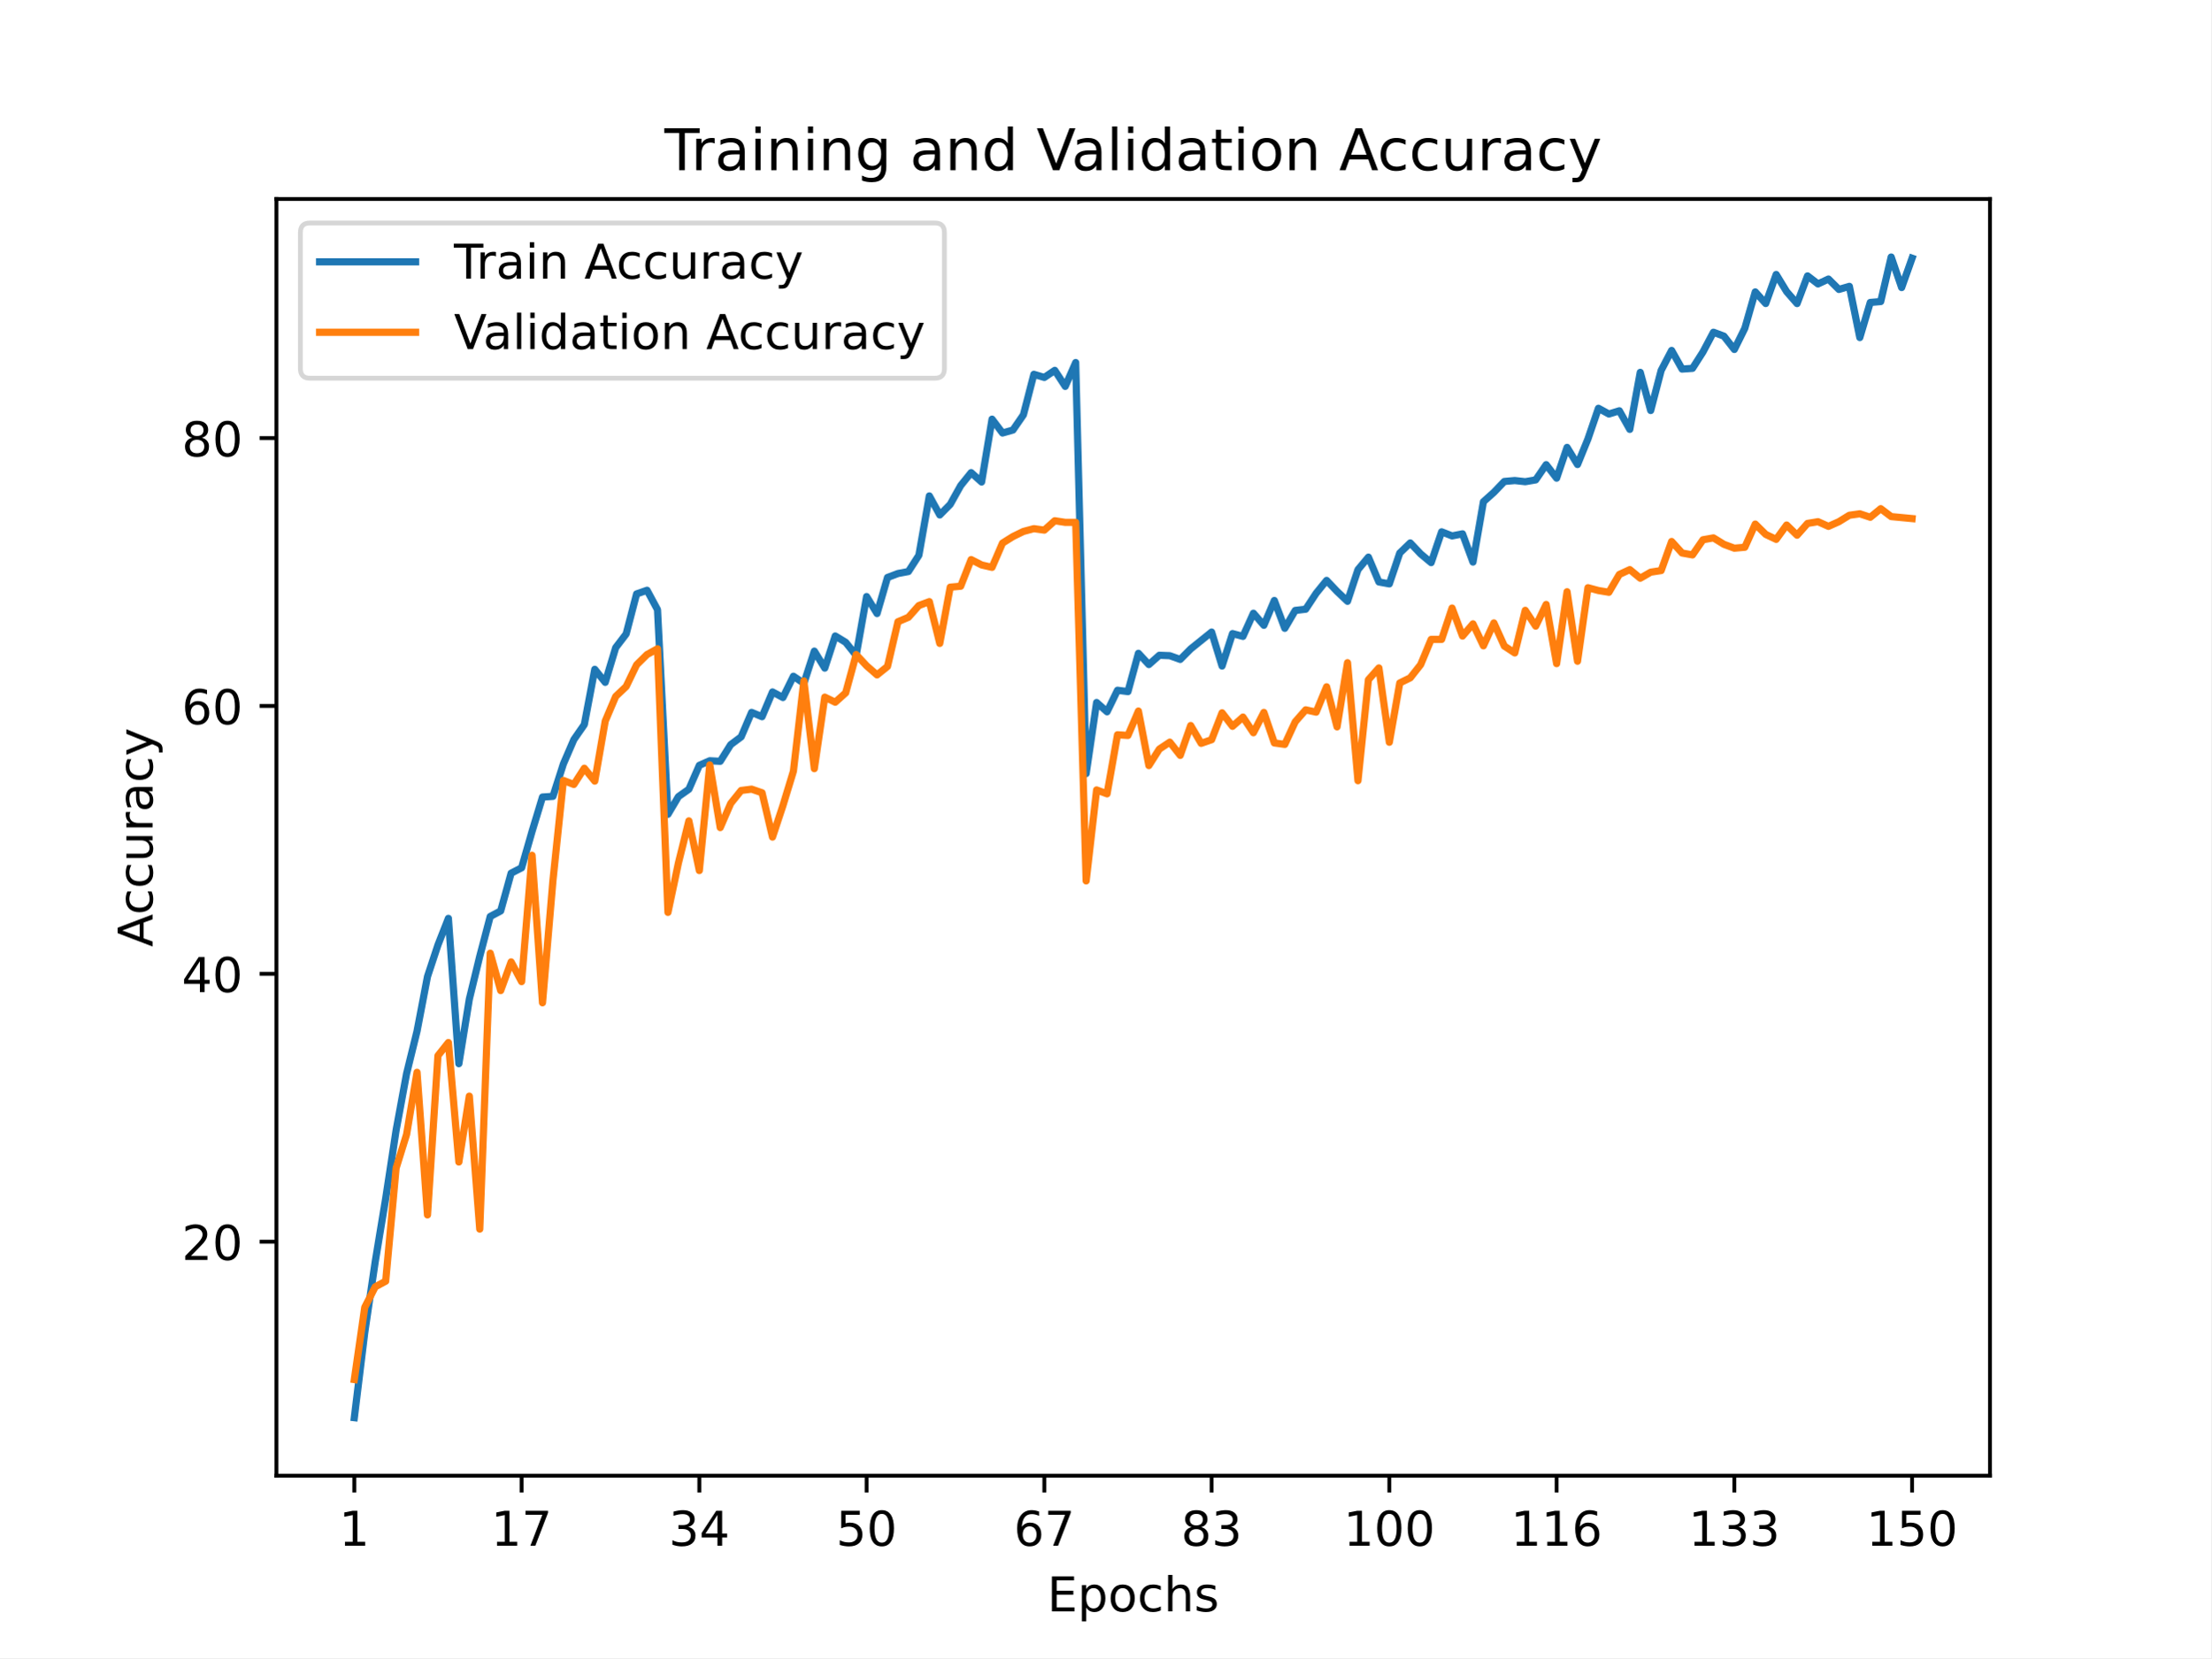
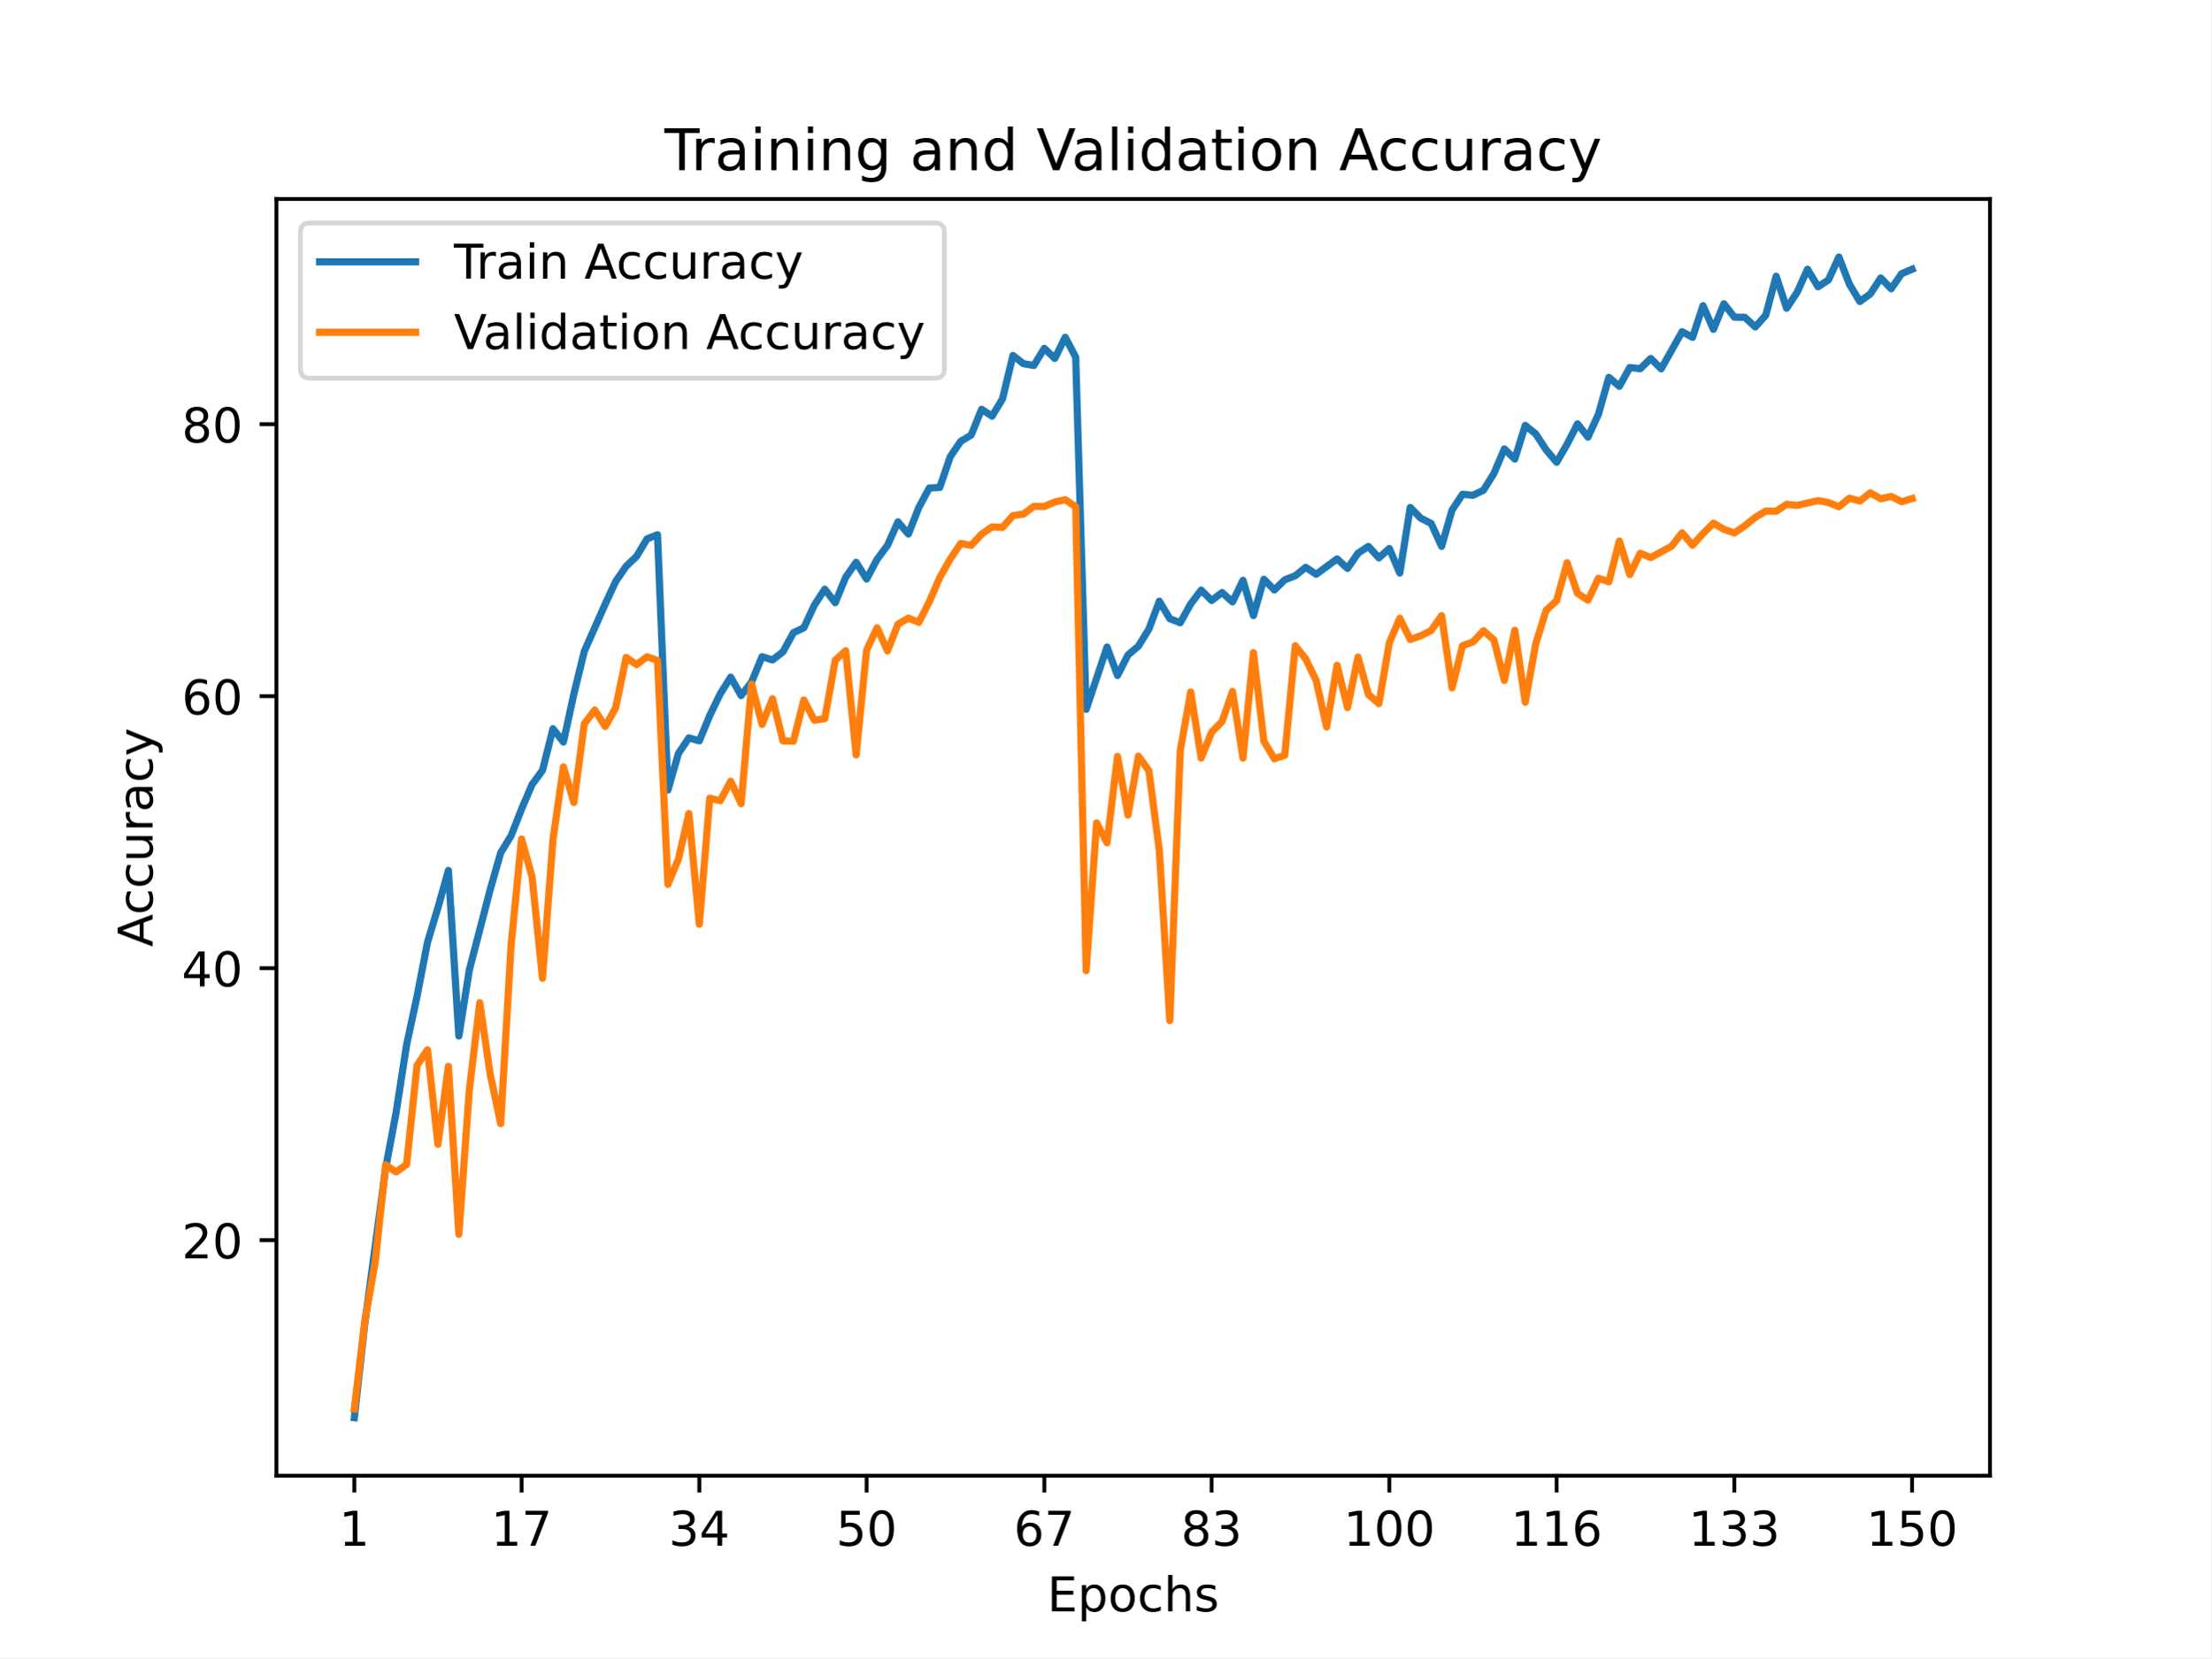
<svg xmlns="http://www.w3.org/2000/svg" xmlns:xlink="http://www.w3.org/1999/xlink" height="345.6pt" version="1.1" viewBox="0 0 460.8 345.6" width="460.8pt">
  <defs>
    <style type="text/css">*{stroke-linecap:butt;stroke-linejoin:round;}</style>
  </defs>
  <g id="figure_1">
    <g id="patch_1">
      <path d="M 0 345.6  L 460.8 345.6  L 460.8 0  L 0 0  z " style="fill:#ffffff;" />
    </g>
    <g id="axes_1">
      <g id="patch_2">
        <path d="M 57.6 307.584  L 414.72 307.584  L 414.72 41.472  L 57.6 41.472  z " style="fill:#ffffff;" />
      </g>
      <g id="matplotlib.axis_1">
        <g id="xtick_1">
          <g id="line2d_1">
            <defs>
-               <path d="M 0 0  L 0 3.5  " id="m495312c19a" style="stroke:#000000;stroke-width:0.8;" />
+               <path d="M 0 0  L 0 3.5  " id="me4def66bb8" style="stroke:#000000;stroke-width:0.8;" />
            </defs>
            <g>
-               <use style="stroke:#000000;stroke-width:0.8;" x="73.833" xlink:href="#m495312c19a" y="307.584" />
+               <use style="stroke:#000000;stroke-width:0.8;" x="73.833" xlink:href="#me4def66bb8" y="307.584" />
            </g>
          </g>
          <g id="text_1">
            <g transform="translate(70.65148 322.1824)scale(0.1 -0.1)">
              <defs>
                <path d="M 794 531  L 1825 531  L 1825 4091  L 703 3866  L 703 4441  L 1819 4666  L 2450 4666  L 2450 531  L 3481 531  L 3481 0  L 794 0  L 794 531  z " id="DejaVuSans-31" transform="scale(0.015625)" />
              </defs>
              <use xlink:href="#DejaVuSans-31" />
            </g>
          </g>
        </g>
        <g id="xtick_2">
          <g id="line2d_2">
            <g>
-               <use style="stroke:#000000;stroke-width:0.8;" x="108.695" xlink:href="#m495312c19a" y="307.584" />
+               <use style="stroke:#000000;stroke-width:0.8;" x="108.695" xlink:href="#me4def66bb8" y="307.584" />
            </g>
          </g>
          <g id="text_2">
            <g transform="translate(102.3325 322.1824)scale(0.1 -0.1)">
              <defs>
                <path d="M 525 4666  L 3525 4666  L 3525 4397  L 1831 0  L 1172 0  L 2766 4134  L 525 4134  L 525 4666  z " id="DejaVuSans-37" transform="scale(0.015625)" />
              </defs>
              <use xlink:href="#DejaVuSans-31" />
              <use x="63.623" xlink:href="#DejaVuSans-37" />
            </g>
          </g>
        </g>
        <g id="xtick_3">
          <g id="line2d_3">
            <g>
-               <use style="stroke:#000000;stroke-width:0.8;" x="145.736" xlink:href="#m495312c19a" y="307.584" />
+               <use style="stroke:#000000;stroke-width:0.8;" x="145.736" xlink:href="#me4def66bb8" y="307.584" />
            </g>
          </g>
          <g id="text_3">
            <g transform="translate(139.3736 322.1824)scale(0.1 -0.1)">
              <defs>
                <path d="M 2597 2516  Q 3050 2419 3304 2112  Q 3559 1806 3559 1356  Q 3559 666 3084 287  Q 2609 -91 1734 -91  Q 1441 -91 1130 -33  Q 819 25 488 141  L 488 750  Q 750 597 1062 519  Q 1375 441 1716 441  Q 2309 441 2620 675  Q 2931 909 2931 1356  Q 2931 1769 2642 2001  Q 2353 2234 1838 2234  L 1294 2234  L 1294 2753  L 1863 2753  Q 2328 2753 2575 2939  Q 2822 3125 2822 3475  Q 2822 3834 2567 4026  Q 2313 4219 1838 4219  Q 1578 4219 1281 4162  Q 984 4106 628 3988  L 628 4550  Q 988 4650 1302 4700  Q 1616 4750 1894 4750  Q 2613 4750 3031 4423  Q 3450 4097 3450 3541  Q 3450 3153 3228 2886  Q 3006 2619 2597 2516  z " id="DejaVuSans-33" transform="scale(0.015625)" />
                <path d="M 2419 4116  L 825 1625  L 2419 1625  L 2419 4116  z M 2253 4666  L 3047 4666  L 3047 1625  L 3713 1625  L 3713 1100  L 3047 1100  L 3047 0  L 2419 0  L 2419 1100  L 313 1100  L 313 1709  L 2253 4666  z " id="DejaVuSans-34" transform="scale(0.015625)" />
              </defs>
              <use xlink:href="#DejaVuSans-33" />
              <use x="63.623" xlink:href="#DejaVuSans-34" />
            </g>
          </g>
        </g>
        <g id="xtick_4">
          <g id="line2d_4">
            <g>
-               <use style="stroke:#000000;stroke-width:0.8;" x="180.598" xlink:href="#m495312c19a" y="307.584" />
+               <use style="stroke:#000000;stroke-width:0.8;" x="180.598" xlink:href="#me4def66bb8" y="307.584" />
            </g>
          </g>
          <g id="text_4">
            <g transform="translate(174.2358 322.1824)scale(0.1 -0.1)">
              <defs>
                <path d="M 691 4666  L 3169 4666  L 3169 4134  L 1269 4134  L 1269 2991  Q 1406 3038 1543 3061  Q 1681 3084 1819 3084  Q 2600 3084 3056 2656  Q 3513 2228 3513 1497  Q 3513 744 3044 326  Q 2575 -91 1722 -91  Q 1428 -91 1123 -41  Q 819 9 494 109  L 494 744  Q 775 591 1075 516  Q 1375 441 1709 441  Q 2250 441 2565 725  Q 2881 1009 2881 1497  Q 2881 1984 2565 2268  Q 2250 2553 1709 2553  Q 1456 2553 1204 2497  Q 953 2441 691 2322  L 691 4666  z " id="DejaVuSans-35" transform="scale(0.015625)" />
                <path d="M 2034 4250  Q 1547 4250 1301 3770  Q 1056 3291 1056 2328  Q 1056 1369 1301 889  Q 1547 409 2034 409  Q 2525 409 2770 889  Q 3016 1369 3016 2328  Q 3016 3291 2770 3770  Q 2525 4250 2034 4250  z M 2034 4750  Q 2819 4750 3233 4129  Q 3647 3509 3647 2328  Q 3647 1150 3233 529  Q 2819 -91 2034 -91  Q 1250 -91 836 529  Q 422 1150 422 2328  Q 422 3509 836 4129  Q 1250 4750 2034 4750  z " id="DejaVuSans-30" transform="scale(0.015625)" />
              </defs>
              <use xlink:href="#DejaVuSans-35" />
              <use x="63.623" xlink:href="#DejaVuSans-30" />
            </g>
          </g>
        </g>
        <g id="xtick_5">
          <g id="line2d_5">
            <g>
-               <use style="stroke:#000000;stroke-width:0.8;" x="217.639" xlink:href="#m495312c19a" y="307.584" />
+               <use style="stroke:#000000;stroke-width:0.8;" x="217.639" xlink:href="#me4def66bb8" y="307.584" />
            </g>
          </g>
          <g id="text_5">
            <g transform="translate(211.2769 322.1824)scale(0.1 -0.1)">
              <defs>
                <path d="M 2113 2584  Q 1688 2584 1439 2293  Q 1191 2003 1191 1497  Q 1191 994 1439 701  Q 1688 409 2113 409  Q 2538 409 2786 701  Q 3034 994 3034 1497  Q 3034 2003 2786 2293  Q 2538 2584 2113 2584  z M 3366 4563  L 3366 3988  Q 3128 4100 2886 4159  Q 2644 4219 2406 4219  Q 1781 4219 1451 3797  Q 1122 3375 1075 2522  Q 1259 2794 1537 2939  Q 1816 3084 2150 3084  Q 2853 3084 3261 2657  Q 3669 2231 3669 1497  Q 3669 778 3244 343  Q 2819 -91 2113 -91  Q 1303 -91 875 529  Q 447 1150 447 2328  Q 447 3434 972 4092  Q 1497 4750 2381 4750  Q 2619 4750 2861 4703  Q 3103 4656 3366 4563  z " id="DejaVuSans-36" transform="scale(0.015625)" />
              </defs>
              <use xlink:href="#DejaVuSans-36" />
              <use x="63.623" xlink:href="#DejaVuSans-37" />
            </g>
          </g>
        </g>
        <g id="xtick_6">
          <g id="line2d_6">
            <g>
-               <use style="stroke:#000000;stroke-width:0.8;" x="252.502" xlink:href="#m495312c19a" y="307.584" />
+               <use style="stroke:#000000;stroke-width:0.8;" x="252.502" xlink:href="#me4def66bb8" y="307.584" />
            </g>
          </g>
          <g id="text_6">
            <g transform="translate(246.1392 322.1824)scale(0.1 -0.1)">
              <defs>
                <path d="M 2034 2216  Q 1584 2216 1326 1975  Q 1069 1734 1069 1313  Q 1069 891 1326 650  Q 1584 409 2034 409  Q 2484 409 2743 651  Q 3003 894 3003 1313  Q 3003 1734 2745 1975  Q 2488 2216 2034 2216  z M 1403 2484  Q 997 2584 770 2862  Q 544 3141 544 3541  Q 544 4100 942 4425  Q 1341 4750 2034 4750  Q 2731 4750 3128 4425  Q 3525 4100 3525 3541  Q 3525 3141 3298 2862  Q 3072 2584 2669 2484  Q 3125 2378 3379 2068  Q 3634 1759 3634 1313  Q 3634 634 3220 271  Q 2806 -91 2034 -91  Q 1263 -91 848 271  Q 434 634 434 1313  Q 434 1759 690 2068  Q 947 2378 1403 2484  z M 1172 3481  Q 1172 3119 1398 2916  Q 1625 2713 2034 2713  Q 2441 2713 2670 2916  Q 2900 3119 2900 3481  Q 2900 3844 2670 4047  Q 2441 4250 2034 4250  Q 1625 4250 1398 4047  Q 1172 3844 1172 3481  z " id="DejaVuSans-38" transform="scale(0.015625)" />
              </defs>
              <use xlink:href="#DejaVuSans-38" />
              <use x="63.623" xlink:href="#DejaVuSans-33" />
            </g>
          </g>
        </g>
        <g id="xtick_7">
          <g id="line2d_7">
            <g>
-               <use style="stroke:#000000;stroke-width:0.8;" x="289.543" xlink:href="#m495312c19a" y="307.584" />
+               <use style="stroke:#000000;stroke-width:0.8;" x="289.543" xlink:href="#me4def66bb8" y="307.584" />
            </g>
          </g>
          <g id="text_7">
            <g transform="translate(279.999 322.1824)scale(0.1 -0.1)">
              <use xlink:href="#DejaVuSans-31" />
              <use x="63.623" xlink:href="#DejaVuSans-30" />
              <use x="127.246" xlink:href="#DejaVuSans-30" />
            </g>
          </g>
        </g>
        <g id="xtick_8">
          <g id="line2d_8">
            <g>
-               <use style="stroke:#000000;stroke-width:0.8;" x="324.405" xlink:href="#m495312c19a" y="307.584" />
+               <use style="stroke:#000000;stroke-width:0.8;" x="324.405" xlink:href="#me4def66bb8" y="307.584" />
            </g>
          </g>
          <g id="text_8">
            <g transform="translate(314.8613 322.1824)scale(0.1 -0.1)">
              <use xlink:href="#DejaVuSans-31" />
              <use x="63.623" xlink:href="#DejaVuSans-31" />
              <use x="127.246" xlink:href="#DejaVuSans-36" />
            </g>
          </g>
        </g>
        <g id="xtick_9">
          <g id="line2d_9">
            <g>
-               <use style="stroke:#000000;stroke-width:0.8;" x="361.446" xlink:href="#m495312c19a" y="307.584" />
+               <use style="stroke:#000000;stroke-width:0.8;" x="361.446" xlink:href="#me4def66bb8" y="307.584" />
            </g>
          </g>
          <g id="text_9">
            <g transform="translate(351.9024 322.1824)scale(0.1 -0.1)">
              <use xlink:href="#DejaVuSans-31" />
              <use x="63.623" xlink:href="#DejaVuSans-33" />
              <use x="127.246" xlink:href="#DejaVuSans-33" />
            </g>
          </g>
        </g>
        <g id="xtick_10">
          <g id="line2d_10">
            <g>
-               <use style="stroke:#000000;stroke-width:0.8;" x="398.487" xlink:href="#m495312c19a" y="307.584" />
+               <use style="stroke:#000000;stroke-width:0.8;" x="398.487" xlink:href="#me4def66bb8" y="307.584" />
            </g>
          </g>
          <g id="text_10">
            <g transform="translate(388.9435 322.1824)scale(0.1 -0.1)">
              <use xlink:href="#DejaVuSans-31" />
              <use x="63.623" xlink:href="#DejaVuSans-35" />
              <use x="127.246" xlink:href="#DejaVuSans-30" />
            </g>
          </g>
        </g>
        <g id="text_11">
          <g transform="translate(218.2444 335.8606)scale(0.1 -0.1)">
            <defs>
              <path d="M 628 4666  L 3578 4666  L 3578 4134  L 1259 4134  L 1259 2753  L 3481 2753  L 3481 2222  L 1259 2222  L 1259 531  L 3634 531  L 3634 0  L 628 0  L 628 4666  z " id="DejaVuSans-45" transform="scale(0.015625)" />
              <path d="M 1159 525  L 1159 -1331  L 581 -1331  L 581 3500  L 1159 3500  L 1159 2969  Q 1341 3281 1617 3432  Q 1894 3584 2278 3584  Q 2916 3584 3314 3078  Q 3713 2572 3713 1747  Q 3713 922 3314 415  Q 2916 -91 2278 -91  Q 1894 -91 1617 61  Q 1341 213 1159 525  z M 3116 1747  Q 3116 2381 2855 2742  Q 2594 3103 2138 3103  Q 1681 3103 1420 2742  Q 1159 2381 1159 1747  Q 1159 1113 1420 752  Q 1681 391 2138 391  Q 2594 391 2855 752  Q 3116 1113 3116 1747  z " id="DejaVuSans-70" transform="scale(0.015625)" />
              <path d="M 1959 3097  Q 1497 3097 1228 2736  Q 959 2375 959 1747  Q 959 1119 1226 758  Q 1494 397 1959 397  Q 2419 397 2687 759  Q 2956 1122 2956 1747  Q 2956 2369 2687 2733  Q 2419 3097 1959 3097  z M 1959 3584  Q 2709 3584 3137 3096  Q 3566 2609 3566 1747  Q 3566 888 3137 398  Q 2709 -91 1959 -91  Q 1206 -91 779 398  Q 353 888 353 1747  Q 353 2609 779 3096  Q 1206 3584 1959 3584  z " id="DejaVuSans-6f" transform="scale(0.015625)" />
              <path d="M 3122 3366  L 3122 2828  Q 2878 2963 2633 3030  Q 2388 3097 2138 3097  Q 1578 3097 1268 2742  Q 959 2388 959 1747  Q 959 1106 1268 751  Q 1578 397 2138 397  Q 2388 397 2633 464  Q 2878 531 3122 666  L 3122 134  Q 2881 22 2623 -34  Q 2366 -91 2075 -91  Q 1284 -91 818 406  Q 353 903 353 1747  Q 353 2603 823 3093  Q 1294 3584 2113 3584  Q 2378 3584 2631 3529  Q 2884 3475 3122 3366  z " id="DejaVuSans-63" transform="scale(0.015625)" />
              <path d="M 3513 2113  L 3513 0  L 2938 0  L 2938 2094  Q 2938 2591 2744 2837  Q 2550 3084 2163 3084  Q 1697 3084 1428 2787  Q 1159 2491 1159 1978  L 1159 0  L 581 0  L 581 4863  L 1159 4863  L 1159 2956  Q 1366 3272 1645 3428  Q 1925 3584 2291 3584  Q 2894 3584 3203 3211  Q 3513 2838 3513 2113  z " id="DejaVuSans-68" transform="scale(0.015625)" />
              <path d="M 2834 3397  L 2834 2853  Q 2591 2978 2328 3040  Q 2066 3103 1784 3103  Q 1356 3103 1142 2972  Q 928 2841 928 2578  Q 928 2378 1081 2264  Q 1234 2150 1697 2047  L 1894 2003  Q 2506 1872 2764 1633  Q 3022 1394 3022 966  Q 3022 478 2636 193  Q 2250 -91 1575 -91  Q 1294 -91 989 -36  Q 684 19 347 128  L 347 722  Q 666 556 975 473  Q 1284 391 1588 391  Q 1994 391 2212 530  Q 2431 669 2431 922  Q 2431 1156 2273 1281  Q 2116 1406 1581 1522  L 1381 1569  Q 847 1681 609 1914  Q 372 2147 372 2553  Q 372 3047 722 3315  Q 1072 3584 1716 3584  Q 2034 3584 2315 3537  Q 2597 3491 2834 3397  z " id="DejaVuSans-73" transform="scale(0.015625)" />
            </defs>
            <use xlink:href="#DejaVuSans-45" />
            <use x="63.184" xlink:href="#DejaVuSans-70" />
            <use x="126.66" xlink:href="#DejaVuSans-6f" />
            <use x="187.842" xlink:href="#DejaVuSans-63" />
            <use x="242.822" xlink:href="#DejaVuSans-68" />
            <use x="306.201" xlink:href="#DejaVuSans-73" />
          </g>
        </g>
      </g>
      <g id="matplotlib.axis_2">
        <g id="ytick_1">
          <g id="line2d_11">
            <defs>
-               <path d="M 0 0  L -3.5 0  " id="m9be7e8d052" style="stroke:#000000;stroke-width:0.8;" />
+               <path d="M 0 0  L -3.5 0  " id="m2f25eb595a" style="stroke:#000000;stroke-width:0.8;" />
            </defs>
            <g>
-               <use style="stroke:#000000;stroke-width:0.8;" x="57.6" xlink:href="#m9be7e8d052" y="258.811" />
+               <use style="stroke:#000000;stroke-width:0.8;" x="57.6" xlink:href="#m2f25eb595a" y="258.49" />
            </g>
          </g>
          <g id="text_12">
-             <g transform="translate(37.875 262.6103)scale(0.1 -0.1)">
+             <g transform="translate(37.875 262.2894)scale(0.1 -0.1)">
              <defs>
                <path d="M 1228 531  L 3431 531  L 3431 0  L 469 0  L 469 531  Q 828 903 1448 1529  Q 2069 2156 2228 2338  Q 2531 2678 2651 2914  Q 2772 3150 2772 3378  Q 2772 3750 2511 3984  Q 2250 4219 1831 4219  Q 1534 4219 1204 4116  Q 875 4013 500 3803  L 500 4441  Q 881 4594 1212 4672  Q 1544 4750 1819 4750  Q 2544 4750 2975 4387  Q 3406 4025 3406 3419  Q 3406 3131 3298 2873  Q 3191 2616 2906 2266  Q 2828 2175 2409 1742  Q 1991 1309 1228 531  z " id="DejaVuSans-32" transform="scale(0.015625)" />
              </defs>
              <use xlink:href="#DejaVuSans-32" />
              <use x="63.623" xlink:href="#DejaVuSans-30" />
            </g>
          </g>
        </g>
        <g id="ytick_2">
          <g id="line2d_12">
            <g>
-               <use style="stroke:#000000;stroke-width:0.8;" x="57.6" xlink:href="#m9be7e8d052" y="202.978" />
+               <use style="stroke:#000000;stroke-width:0.8;" x="57.6" xlink:href="#m2f25eb595a" y="201.797" />
            </g>
          </g>
          <g id="text_13">
-             <g transform="translate(37.875 206.7771)scale(0.1 -0.1)">
+             <g transform="translate(37.875 205.5965)scale(0.1 -0.1)">
              <use xlink:href="#DejaVuSans-34" />
              <use x="63.623" xlink:href="#DejaVuSans-30" />
            </g>
          </g>
        </g>
        <g id="ytick_3">
          <g id="line2d_13">
            <g>
-               <use style="stroke:#000000;stroke-width:0.8;" x="57.6" xlink:href="#m9be7e8d052" y="147.145" />
+               <use style="stroke:#000000;stroke-width:0.8;" x="57.6" xlink:href="#m2f25eb595a" y="145.104" />
            </g>
          </g>
          <g id="text_14">
-             <g transform="translate(37.875 150.9438)scale(0.1 -0.1)">
+             <g transform="translate(37.875 148.9036)scale(0.1 -0.1)">
              <use xlink:href="#DejaVuSans-36" />
              <use x="63.623" xlink:href="#DejaVuSans-30" />
            </g>
          </g>
        </g>
        <g id="ytick_4">
          <g id="line2d_14">
            <g>
-               <use style="stroke:#000000;stroke-width:0.8;" x="57.6" xlink:href="#m9be7e8d052" y="91.311" />
+               <use style="stroke:#000000;stroke-width:0.8;" x="57.6" xlink:href="#m2f25eb595a" y="88.411" />
            </g>
          </g>
          <g id="text_15">
-             <g transform="translate(37.875 95.11051)scale(0.1 -0.1)">
+             <g transform="translate(37.875 92.21068)scale(0.1 -0.1)">
              <use xlink:href="#DejaVuSans-38" />
              <use x="63.623" xlink:href="#DejaVuSans-30" />
            </g>
          </g>
        </g>
        <g id="text_16">
          <g transform="translate(31.79531 197.3561)rotate(-90)scale(0.1 -0.1)">
            <defs>
              <path d="M 2188 4044  L 1331 1722  L 3047 1722  L 2188 4044  z M 1831 4666  L 2547 4666  L 4325 0  L 3669 0  L 3244 1197  L 1141 1197  L 716 0  L 50 0  L 1831 4666  z " id="DejaVuSans-41" transform="scale(0.015625)" />
              <path d="M 544 1381  L 544 3500  L 1119 3500  L 1119 1403  Q 1119 906 1312 657  Q 1506 409 1894 409  Q 2359 409 2629 706  Q 2900 1003 2900 1516  L 2900 3500  L 3475 3500  L 3475 0  L 2900 0  L 2900 538  Q 2691 219 2414 64  Q 2138 -91 1772 -91  Q 1169 -91 856 284  Q 544 659 544 1381  z M 1991 3584  L 1991 3584  z " id="DejaVuSans-75" transform="scale(0.015625)" />
              <path d="M 2631 2963  Q 2534 3019 2420 3045  Q 2306 3072 2169 3072  Q 1681 3072 1420 2755  Q 1159 2438 1159 1844  L 1159 0  L 581 0  L 581 3500  L 1159 3500  L 1159 2956  Q 1341 3275 1631 3429  Q 1922 3584 2338 3584  Q 2397 3584 2469 3576  Q 2541 3569 2628 3553  L 2631 2963  z " id="DejaVuSans-72" transform="scale(0.015625)" />
              <path d="M 2194 1759  Q 1497 1759 1228 1600  Q 959 1441 959 1056  Q 959 750 1161 570  Q 1363 391 1709 391  Q 2188 391 2477 730  Q 2766 1069 2766 1631  L 2766 1759  L 2194 1759  z M 3341 1997  L 3341 0  L 2766 0  L 2766 531  Q 2569 213 2275 61  Q 1981 -91 1556 -91  Q 1019 -91 701 211  Q 384 513 384 1019  Q 384 1609 779 1909  Q 1175 2209 1959 2209  L 2766 2209  L 2766 2266  Q 2766 2663 2505 2880  Q 2244 3097 1772 3097  Q 1472 3097 1187 3025  Q 903 2953 641 2809  L 641 3341  Q 956 3463 1253 3523  Q 1550 3584 1831 3584  Q 2591 3584 2966 3190  Q 3341 2797 3341 1997  z " id="DejaVuSans-61" transform="scale(0.015625)" />
              <path d="M 2059 -325  Q 1816 -950 1584 -1140  Q 1353 -1331 966 -1331  L 506 -1331  L 506 -850  L 844 -850  Q 1081 -850 1212 -737  Q 1344 -625 1503 -206  L 1606 56  L 191 3500  L 800 3500  L 1894 763  L 2988 3500  L 3597 3500  L 2059 -325  z " id="DejaVuSans-79" transform="scale(0.015625)" />
            </defs>
            <use xlink:href="#DejaVuSans-41" />
            <use x="66.658" xlink:href="#DejaVuSans-63" />
            <use x="121.639" xlink:href="#DejaVuSans-63" />
            <use x="176.619" xlink:href="#DejaVuSans-75" />
            <use x="239.998" xlink:href="#DejaVuSans-72" />
            <use x="281.111" xlink:href="#DejaVuSans-61" />
            <use x="342.391" xlink:href="#DejaVuSans-63" />
            <use x="397.371" xlink:href="#DejaVuSans-79" />
          </g>
        </g>
      </g>
      <g id="line2d_15">
-         <path clip-path="url(#pf851e42dd5)" d="M 73.833 295.488  L 76.012 277.711  L 78.191 262.971  L 80.369 249.811  L 82.548 235.557  L 84.727 223.776  L 86.906 214.921  L 89.085 203.542  L 91.264 196.959  L 93.443 191.415  L 95.622 221.71  L 97.801 208.265  L 99.979 199.31  L 102.158 191.03  L 104.337 189.868  L 106.516 181.996  L 108.695 180.885  L 110.874 173.302  L 113.053 166.128  L 115.232 165.983  L 117.411 159.21  L 119.589 154.157  L 121.768 151.019  L 123.947 139.507  L 126.126 142.22  L 128.305 134.995  L 130.484 132.142  L 132.663 123.79  L 134.842 123.025  L 137.021 127.073  L 139.199 169.724  L 141.378 166.044  L 143.557 164.503  L 145.736 159.517  L 147.915 158.562  L 150.094 158.68  L 152.273 155.207  L 154.452 153.588  L 156.631 148.479  L 158.809 149.383  L 160.988 144.224  L 163.167 145.38  L 165.346 140.947  L 167.525 142.427  L 169.704 135.71  L 171.883 139.255  L 174.062 132.555  L 176.241 133.873  L 178.419 136.598  L 180.598 124.337  L 182.777 127.877  L 184.956 120.361  L 187.135 119.535  L 189.314 119.127  L 191.493 115.738  L 193.672 103.36  L 195.851 107.33  L 198.029 105.124  L 200.208 101.211  L 202.387 98.508  L 204.566 100.462  L 206.745 87.364  L 208.924 90.25  L 211.103 89.625  L 213.282 86.459  L 215.461 78.012  L 217.639 78.665  L 219.818 77.191  L 221.997 80.53  L 224.176 75.561  L 226.355 161.242  L 228.534 146.419  L 230.713 148.356  L 232.892 143.867  L 235.071 144.152  L 237.249 136.168  L 239.428 138.513  L 241.607 136.581  L 243.786 136.665  L 245.965 137.441  L 248.144 135.252  L 252.502 131.74  L 254.681 138.82  L 256.859 132.058  L 259.038 132.639  L 261.217 127.81  L 263.396 130.333  L 265.575 125.157  L 267.754 130.959  L 269.933 127.234  L 272.112 126.978  L 274.291 123.656  L 276.469 120.97  L 278.648 123.265  L 280.827 125.325  L 283.006 118.731  L 285.185 116.124  L 287.364 121.294  L 289.543 121.696  L 291.722 115.258  L 293.901 113.159  L 296.079 115.454  L 298.258 117.268  L 300.437 110.847  L 302.616 111.696  L 304.795 111.266  L 306.974 117.151  L 309.153 104.566  L 311.332 102.618  L 313.511 100.345  L 315.689 100.155  L 317.868 100.395  L 320.047 100.021  L 322.226 96.844  L 324.405 99.658  L 326.584 93.249  L 328.763 96.822  L 330.942 91.468  L 333.121 85.097  L 335.299 86.286  L 337.478 85.616  L 339.657 89.491  L 341.836 77.61  L 344.015 85.56  L 346.194 77.202  L 348.373 73.037  L 350.552 76.923  L 352.731 76.767  L 354.909 73.355  L 357.088 69.246  L 359.267 70.056  L 361.446 72.836  L 363.625 68.431  L 365.804 60.837  L 367.983 63.261  L 370.162 57.203  L 372.341 60.776  L 374.519 63.272  L 376.698 57.499  L 378.877 59.174  L 381.056 58.157  L 383.235 60.324  L 385.414 59.682  L 387.593 70.351  L 389.772 63.037  L 391.951 62.847  L 394.129 53.568  L 396.308 59.933  L 398.487 53.814  L 398.487 53.814  " style="fill:none;stroke:#1f77b4;stroke-linecap:square;stroke-width:1.5;" />
+         <path clip-path="url(#p6b54dea0b4)" d="M 73.833 295.488  L 76.012 275.94  L 80.369 243.467  L 82.548 231.862  L 84.727 217.79  L 86.906 207.682  L 89.085 196.406  L 91.264 189.194  L 93.443 181.433  L 95.622 215.937  L 97.801 202.177  L 102.158 185.396  L 104.337 177.754  L 106.516 174.171  L 108.695 168.621  L 110.874 163.53  L 113.053 160.565  L 115.232 151.891  L 117.411 154.651  L 119.589 144.651  L 121.768 135.739  L 126.126 125.902  L 128.305 121.203  L 130.484 118.028  L 132.663 115.959  L 134.842 112.308  L 137.021 111.451  L 139.199 164.663  L 141.378 157.061  L 143.557 153.79  L 145.736 154.419  L 147.915 149.135  L 150.094 144.622  L 152.273 141.142  L 154.452 144.985  L 156.631 142.145  L 158.809 136.873  L 160.988 137.547  L 163.167 135.863  L 165.346 131.878  L 167.525 130.835  L 169.704 126.146  L 171.883 122.801  L 174.062 125.625  L 176.241 120.318  L 178.419 117.194  L 180.598 120.692  L 182.777 116.594  L 184.956 113.662  L 187.135 108.77  L 189.314 111.304  L 191.493 105.748  L 193.672 101.712  L 195.851 101.598  L 198.029 95.192  L 200.208 91.983  L 202.387 90.685  L 204.566 85.31  L 206.745 86.739  L 208.924 83.133  L 211.103 74.091  L 213.282 75.803  L 215.461 76.171  L 217.639 72.605  L 219.818 74.703  L 221.997 70.292  L 224.176 74.454  L 226.355 147.843  L 230.713 134.86  L 232.892 140.79  L 235.071 136.515  L 237.249 134.673  L 239.428 131.124  L 241.607 125.307  L 243.786 128.953  L 245.965 129.797  L 248.144 125.891  L 250.323 122.994  L 252.502 125.154  L 254.681 123.504  L 256.859 125.455  L 259.038 120.953  L 261.217 128.306  L 263.396 120.743  L 265.575 122.966  L 267.754 120.845  L 269.933 120.001  L 272.112 118.243  L 274.291 119.695  L 278.648 116.497  L 280.827 118.476  L 283.006 115.307  L 285.185 113.884  L 287.364 116.27  L 289.543 114.32  L 291.722 119.434  L 293.901 105.771  L 296.079 107.999  L 298.258 109.093  L 300.437 113.872  L 302.616 106.298  L 304.795 103.027  L 306.974 103.22  L 309.153 102.177  L 311.332 98.69  L 313.511 93.571  L 315.689 95.679  L 317.868 88.672  L 320.047 90.43  L 322.226 93.763  L 324.405 96.348  L 326.584 92.601  L 328.763 88.349  L 330.942 91.104  L 333.121 86.331  L 335.299 78.655  L 337.478 80.525  L 339.657 76.597  L 341.836 76.846  L 344.015 74.714  L 346.194 76.874  L 350.552 69.136  L 352.731 70.315  L 354.909 63.716  L 357.088 68.648  L 359.267 63.314  L 361.446 66.097  L 363.625 66.131  L 365.804 68.138  L 367.983 65.712  L 370.162 57.576  L 372.341 64.238  L 374.519 60.938  L 376.698 56.114  L 378.877 59.77  L 381.056 58.342  L 383.235 53.568  L 385.414 59.226  L 387.593 62.837  L 389.772 61.278  L 391.951 57.933  L 394.129 60.184  L 396.308 57.038  L 398.487 56.114  L 398.487 56.114  " style="fill:none;stroke:#1f77b4;stroke-linecap:square;stroke-width:1.5;" />
      </g>
      <g id="line2d_16">
-         <path clip-path="url(#pf851e42dd5)" d="M 73.833 287.537  L 76.012 272.49  L 78.191 268.219  L 80.369 267.047  L 82.548 243.457  L 84.727 236.45  L 86.906 223.497  L 89.085 253.228  L 91.264 220.035  L 93.443 217.299  L 95.622 242.201  L 97.801 228.466  L 99.979 256.187  L 102.158 198.679  L 104.337 206.467  L 106.516 200.493  L 108.695 204.597  L 110.874 178.272  L 113.053 209.008  L 115.232 183.492  L 117.411 162.666  L 119.589 163.504  L 121.768 160.126  L 123.947 162.806  L 126.126 150.299  L 128.305 145.162  L 130.484 143.097  L 132.663 138.574  L 134.842 136.425  L 137.021 135.224  L 139.199 190.164  L 141.378 179.891  L 143.557 171.097  L 145.736 181.454  L 147.915 159.428  L 150.094 172.493  L 152.273 167.468  L 154.452 164.76  L 156.631 164.481  L 158.809 165.235  L 160.988 174.475  L 163.167 167.887  L 165.346 160.74  L 167.525 141.924  L 169.704 160.21  L 171.883 145.302  L 174.062 146.363  L 176.241 144.409  L 178.419 136.425  L 180.598 138.77  L 182.777 140.668  L 184.956 138.909  L 187.135 129.585  L 189.314 128.664  L 191.493 126.207  L 193.672 125.398  L 195.851 134.107  L 198.029 122.383  L 200.208 122.187  L 202.387 116.632  L 204.566 117.748  L 206.745 118.251  L 208.924 113.198  L 211.103 111.83  L 213.282 110.769  L 215.461 110.183  L 217.639 110.49  L 219.818 108.536  L 221.997 108.871  L 224.176 108.871  L 226.355 183.604  L 228.534 164.648  L 230.713 165.458  L 232.892 153.147  L 235.071 153.286  L 237.249 148.205  L 239.428 159.567  L 241.607 156.134  L 243.786 154.682  L 245.965 157.446  L 248.144 151.22  L 250.323 154.933  L 252.502 154.18  L 254.681 148.568  L 256.859 151.388  L 259.038 149.462  L 261.217 152.728  L 263.396 148.485  L 265.575 154.85  L 267.754 155.157  L 269.933 150.439  L 272.112 147.954  L 274.291 148.429  L 276.469 143.152  L 278.648 151.5  L 280.827 138.127  L 283.006 162.722  L 285.185 141.673  L 287.364 139.216  L 289.543 154.71  L 291.722 142.343  L 293.901 141.282  L 296.079 138.518  L 298.258 133.27  L 300.437 133.27  L 302.616 126.738  L 304.795 132.572  L 306.974 130.032  L 309.153 134.61  L 311.332 129.836  L 313.511 134.666  L 315.689 136.09  L 317.868 127.212  L 320.047 130.506  L 322.226 125.984  L 324.405 138.323  L 326.584 123.332  L 328.763 137.82  L 330.942 122.494  L 333.121 123.08  L 335.299 123.443  L 337.478 119.73  L 339.657 118.725  L 341.836 120.512  L 344.015 119.256  L 346.194 118.921  L 348.373 112.863  L 350.552 115.264  L 352.731 115.655  L 354.909 112.5  L 357.088 112.109  L 359.267 113.449  L 361.446 114.259  L 363.625 114.063  L 365.804 109.234  L 367.983 111.383  L 370.162 112.416  L 372.341 109.429  L 374.519 111.551  L 376.698 109.094  L 378.877 108.731  L 381.056 109.708  L 383.235 108.731  L 385.414 107.391  L 387.593 107.084  L 389.772 107.81  L 391.951 106.023  L 394.129 107.67  L 398.487 108.089  L 398.487 108.089  " style="fill:none;stroke:#ff7f0e;stroke-linecap:square;stroke-width:1.5;" />
+         <path clip-path="url(#p6b54dea0b4)" d="M 73.833 293.668  L 76.012 275.413  L 78.191 263.026  L 80.369 242.786  L 82.548 244.289  L 84.727 242.701  L 86.906 222.065  L 89.085 218.805  L 91.264 238.506  L 93.443 222.263  L 95.622 257.271  L 97.801 227.196  L 99.979 208.997  L 102.158 223.936  L 104.337 234.197  L 106.516 196.922  L 108.695 174.897  L 110.874 182.748  L 113.053 203.895  L 115.232 175.038  L 117.411 159.845  L 119.589 167.271  L 121.768 150.859  L 123.947 147.996  L 126.126 151.426  L 128.305 147.514  L 130.484 137.026  L 132.663 138.528  L 134.842 136.884  L 137.021 137.649  L 139.199 184.336  L 141.378 179.063  L 143.557 169.567  L 145.736 192.641  L 147.915 166.364  L 150.094 166.903  L 152.273 162.821  L 154.452 167.526  L 156.631 142.582  L 158.809 151  L 160.988 145.643  L 163.167 154.43  L 165.346 154.487  L 167.525 145.898  L 169.704 150.122  L 171.883 149.782  L 174.062 137.621  L 176.241 135.637  L 178.419 157.35  L 180.598 135.495  L 182.777 130.846  L 184.956 135.665  L 187.135 130.109  L 189.314 128.834  L 191.493 129.712  L 193.672 125.404  L 195.851 120.358  L 198.029 116.531  L 200.208 113.271  L 202.387 113.668  L 204.566 111.344  L 206.745 109.813  L 208.924 109.926  L 211.103 107.46  L 213.282 107.148  L 215.461 105.533  L 217.639 105.561  L 219.818 104.626  L 221.997 104.144  L 224.176 105.618  L 226.355 202.308  L 228.534 171.523  L 230.713 175.662  L 232.892 157.634  L 235.071 169.879  L 237.249 157.605  L 239.428 160.638  L 241.607 177.278  L 243.786 212.711  L 245.965 156.471  L 248.144 144.226  L 250.323 158.002  L 252.502 152.616  L 254.681 150.377  L 256.859 144.112  L 259.038 158.002  L 261.217 136.034  L 263.396 154.487  L 265.575 158.144  L 267.754 157.407  L 269.933 134.588  L 272.112 137.337  L 274.291 141.845  L 276.469 151.511  L 278.648 138.67  L 280.827 147.485  L 283.006 136.941  L 285.185 144.736  L 287.364 146.663  L 289.543 133.964  L 291.722 128.862  L 293.901 133.284  L 296.079 132.519  L 298.258 131.413  L 300.437 128.323  L 302.616 143.375  L 304.795 134.588  L 306.974 133.794  L 309.153 131.47  L 311.332 133.369  L 313.511 141.816  L 315.689 131.356  L 317.868 146.352  L 320.047 134.219  L 322.226 127.189  L 324.405 125.205  L 326.584 117.297  L 328.763 123.674  L 330.942 125.092  L 333.121 120.528  L 335.299 121.265  L 337.478 112.761  L 339.657 119.763  L 341.836 115.312  L 344.015 116.219  L 348.373 113.838  L 350.552 111.06  L 352.731 113.64  L 354.909 111.202  L 357.088 109.048  L 359.267 110.323  L 361.446 111.089  L 363.625 109.586  L 365.804 107.829  L 367.983 106.525  L 370.162 106.553  L 372.341 105.108  L 374.519 105.334  L 378.877 104.342  L 381.056 104.739  L 383.235 105.618  L 385.414 103.832  L 387.593 104.427  L 389.772 102.726  L 391.951 103.945  L 394.129 103.463  L 396.308 104.569  L 398.487 103.917  L 398.487 103.917  " style="fill:none;stroke:#ff7f0e;stroke-linecap:square;stroke-width:1.5;" />
      </g>
      <g id="patch_3">
        <path d="M 57.6 307.584  L 57.6 41.472  " style="fill:none;stroke:#000000;stroke-linecap:square;stroke-linejoin:miter;stroke-width:0.8;" />
      </g>
      <g id="patch_4">
        <path d="M 414.72 307.584  L 414.72 41.472  " style="fill:none;stroke:#000000;stroke-linecap:square;stroke-linejoin:miter;stroke-width:0.8;" />
      </g>
      <g id="patch_5">
        <path d="M 57.6 307.584  L 414.72 307.584  " style="fill:none;stroke:#000000;stroke-linecap:square;stroke-linejoin:miter;stroke-width:0.8;" />
      </g>
      <g id="patch_6">
        <path d="M 57.6 41.472  L 414.72 41.472  " style="fill:none;stroke:#000000;stroke-linecap:square;stroke-linejoin:miter;stroke-width:0.8;" />
      </g>
      <g id="text_17">
        <g transform="translate(138.4575 35.472)scale(0.12 -0.12)">
          <defs>
            <path d="M -19 4666  L 3928 4666  L 3928 4134  L 2272 4134  L 2272 0  L 1638 0  L 1638 4134  L -19 4134  L -19 4666  z " id="DejaVuSans-54" transform="scale(0.015625)" />
            <path d="M 603 3500  L 1178 3500  L 1178 0  L 603 0  L 603 3500  z M 603 4863  L 1178 4863  L 1178 4134  L 603 4134  L 603 4863  z " id="DejaVuSans-69" transform="scale(0.015625)" />
            <path d="M 3513 2113  L 3513 0  L 2938 0  L 2938 2094  Q 2938 2591 2744 2837  Q 2550 3084 2163 3084  Q 1697 3084 1428 2787  Q 1159 2491 1159 1978  L 1159 0  L 581 0  L 581 3500  L 1159 3500  L 1159 2956  Q 1366 3272 1645 3428  Q 1925 3584 2291 3584  Q 2894 3584 3203 3211  Q 3513 2838 3513 2113  z " id="DejaVuSans-6e" transform="scale(0.015625)" />
            <path d="M 2906 1791  Q 2906 2416 2648 2759  Q 2391 3103 1925 3103  Q 1463 3103 1205 2759  Q 947 2416 947 1791  Q 947 1169 1205 825  Q 1463 481 1925 481  Q 2391 481 2648 825  Q 2906 1169 2906 1791  z M 3481 434  Q 3481 -459 3084 -895  Q 2688 -1331 1869 -1331  Q 1566 -1331 1297 -1286  Q 1028 -1241 775 -1147  L 775 -588  Q 1028 -725 1275 -790  Q 1522 -856 1778 -856  Q 2344 -856 2625 -561  Q 2906 -266 2906 331  L 2906 616  Q 2728 306 2450 153  Q 2172 0 1784 0  Q 1141 0 747 490  Q 353 981 353 1791  Q 353 2603 747 3093  Q 1141 3584 1784 3584  Q 2172 3584 2450 3431  Q 2728 3278 2906 2969  L 2906 3500  L 3481 3500  L 3481 434  z " id="DejaVuSans-67" transform="scale(0.015625)" />
            <path id="DejaVuSans-20" transform="scale(0.015625)" />
            <path d="M 2906 2969  L 2906 4863  L 3481 4863  L 3481 0  L 2906 0  L 2906 525  Q 2725 213 2448 61  Q 2172 -91 1784 -91  Q 1150 -91 751 415  Q 353 922 353 1747  Q 353 2572 751 3078  Q 1150 3584 1784 3584  Q 2172 3584 2448 3432  Q 2725 3281 2906 2969  z M 947 1747  Q 947 1113 1208 752  Q 1469 391 1925 391  Q 2381 391 2643 752  Q 2906 1113 2906 1747  Q 2906 2381 2643 2742  Q 2381 3103 1925 3103  Q 1469 3103 1208 2742  Q 947 2381 947 1747  z " id="DejaVuSans-64" transform="scale(0.015625)" />
            <path d="M 1831 0  L 50 4666  L 709 4666  L 2188 738  L 3669 4666  L 4325 4666  L 2547 0  L 1831 0  z " id="DejaVuSans-56" transform="scale(0.015625)" />
            <path d="M 603 4863  L 1178 4863  L 1178 0  L 603 0  L 603 4863  z " id="DejaVuSans-6c" transform="scale(0.015625)" />
            <path d="M 1172 4494  L 1172 3500  L 2356 3500  L 2356 3053  L 1172 3053  L 1172 1153  Q 1172 725 1289 603  Q 1406 481 1766 481  L 2356 481  L 2356 0  L 1766 0  Q 1100 0 847 248  Q 594 497 594 1153  L 594 3053  L 172 3053  L 172 3500  L 594 3500  L 594 4494  L 1172 4494  z " id="DejaVuSans-74" transform="scale(0.015625)" />
          </defs>
          <use xlink:href="#DejaVuSans-54" />
          <use x="46.334" xlink:href="#DejaVuSans-72" />
          <use x="87.447" xlink:href="#DejaVuSans-61" />
          <use x="148.727" xlink:href="#DejaVuSans-69" />
          <use x="176.51" xlink:href="#DejaVuSans-6e" />
          <use x="239.889" xlink:href="#DejaVuSans-69" />
          <use x="267.672" xlink:href="#DejaVuSans-6e" />
          <use x="331.051" xlink:href="#DejaVuSans-67" />
          <use x="394.527" xlink:href="#DejaVuSans-20" />
          <use x="426.314" xlink:href="#DejaVuSans-61" />
          <use x="487.594" xlink:href="#DejaVuSans-6e" />
          <use x="550.973" xlink:href="#DejaVuSans-64" />
          <use x="614.449" xlink:href="#DejaVuSans-20" />
          <use x="646.236" xlink:href="#DejaVuSans-56" />
          <use x="706.895" xlink:href="#DejaVuSans-61" />
          <use x="768.174" xlink:href="#DejaVuSans-6c" />
          <use x="795.957" xlink:href="#DejaVuSans-69" />
          <use x="823.74" xlink:href="#DejaVuSans-64" />
          <use x="887.217" xlink:href="#DejaVuSans-61" />
          <use x="948.496" xlink:href="#DejaVuSans-74" />
          <use x="987.705" xlink:href="#DejaVuSans-69" />
          <use x="1015.488" xlink:href="#DejaVuSans-6f" />
          <use x="1076.67" xlink:href="#DejaVuSans-6e" />
          <use x="1140.049" xlink:href="#DejaVuSans-20" />
          <use x="1171.836" xlink:href="#DejaVuSans-41" />
          <use x="1238.494" xlink:href="#DejaVuSans-63" />
          <use x="1293.475" xlink:href="#DejaVuSans-63" />
          <use x="1348.455" xlink:href="#DejaVuSans-75" />
          <use x="1411.834" xlink:href="#DejaVuSans-72" />
          <use x="1452.947" xlink:href="#DejaVuSans-61" />
          <use x="1514.227" xlink:href="#DejaVuSans-63" />
          <use x="1569.207" xlink:href="#DejaVuSans-79" />
        </g>
      </g>
      <g id="legend_1">
        <g id="patch_7">
          <path d="M 64.6 78.828  L 194.816 78.828  Q 196.816 78.828 196.816 76.828  L 196.816 48.472  Q 196.816 46.472 194.816 46.472  L 64.6 46.472  Q 62.6 46.472 62.6 48.472  L 62.6 76.828  Q 62.6 78.828 64.6 78.828  z " style="fill:#ffffff;opacity:0.8;stroke:#cccccc;stroke-linejoin:miter;" />
        </g>
        <g id="line2d_17">
          <path d="M 66.6 54.57  L 86.6 54.57  " style="fill:none;stroke:#1f77b4;stroke-linecap:square;stroke-width:1.5;" />
        </g>
        <g id="line2d_18" />
        <g id="text_18">
          <g transform="translate(94.6 58.07044)scale(0.1 -0.1)">
            <use xlink:href="#DejaVuSans-54" />
            <use x="46.334" xlink:href="#DejaVuSans-72" />
            <use x="87.447" xlink:href="#DejaVuSans-61" />
            <use x="148.727" xlink:href="#DejaVuSans-69" />
            <use x="176.51" xlink:href="#DejaVuSans-6e" />
            <use x="239.889" xlink:href="#DejaVuSans-20" />
            <use x="271.676" xlink:href="#DejaVuSans-41" />
            <use x="338.334" xlink:href="#DejaVuSans-63" />
            <use x="393.314" xlink:href="#DejaVuSans-63" />
            <use x="448.295" xlink:href="#DejaVuSans-75" />
            <use x="511.674" xlink:href="#DejaVuSans-72" />
            <use x="552.787" xlink:href="#DejaVuSans-61" />
            <use x="614.066" xlink:href="#DejaVuSans-63" />
            <use x="669.047" xlink:href="#DejaVuSans-79" />
          </g>
        </g>
        <g id="line2d_19">
          <path d="M 66.6 69.249  L 86.6 69.249  " style="fill:none;stroke:#ff7f0e;stroke-linecap:square;stroke-width:1.5;" />
        </g>
        <g id="line2d_20" />
        <g id="text_19">
          <g transform="translate(94.6 72.74856)scale(0.1 -0.1)">
            <use xlink:href="#DejaVuSans-56" />
            <use x="60.658" xlink:href="#DejaVuSans-61" />
            <use x="121.938" xlink:href="#DejaVuSans-6c" />
            <use x="149.721" xlink:href="#DejaVuSans-69" />
            <use x="177.504" xlink:href="#DejaVuSans-64" />
            <use x="240.98" xlink:href="#DejaVuSans-61" />
            <use x="302.26" xlink:href="#DejaVuSans-74" />
            <use x="341.469" xlink:href="#DejaVuSans-69" />
            <use x="369.252" xlink:href="#DejaVuSans-6f" />
            <use x="430.434" xlink:href="#DejaVuSans-6e" />
            <use x="493.812" xlink:href="#DejaVuSans-20" />
            <use x="525.6" xlink:href="#DejaVuSans-41" />
            <use x="592.258" xlink:href="#DejaVuSans-63" />
            <use x="647.238" xlink:href="#DejaVuSans-63" />
            <use x="702.219" xlink:href="#DejaVuSans-75" />
            <use x="765.598" xlink:href="#DejaVuSans-72" />
            <use x="806.711" xlink:href="#DejaVuSans-61" />
            <use x="867.99" xlink:href="#DejaVuSans-63" />
            <use x="922.971" xlink:href="#DejaVuSans-79" />
          </g>
        </g>
      </g>
    </g>
  </g>
  <defs>
-     <clipPath id="pf851e42dd5">
+     <clipPath id="p6b54dea0b4">
      <rect height="266.112" width="357.12" x="57.6" y="41.472" />
    </clipPath>
  </defs>
</svg>
